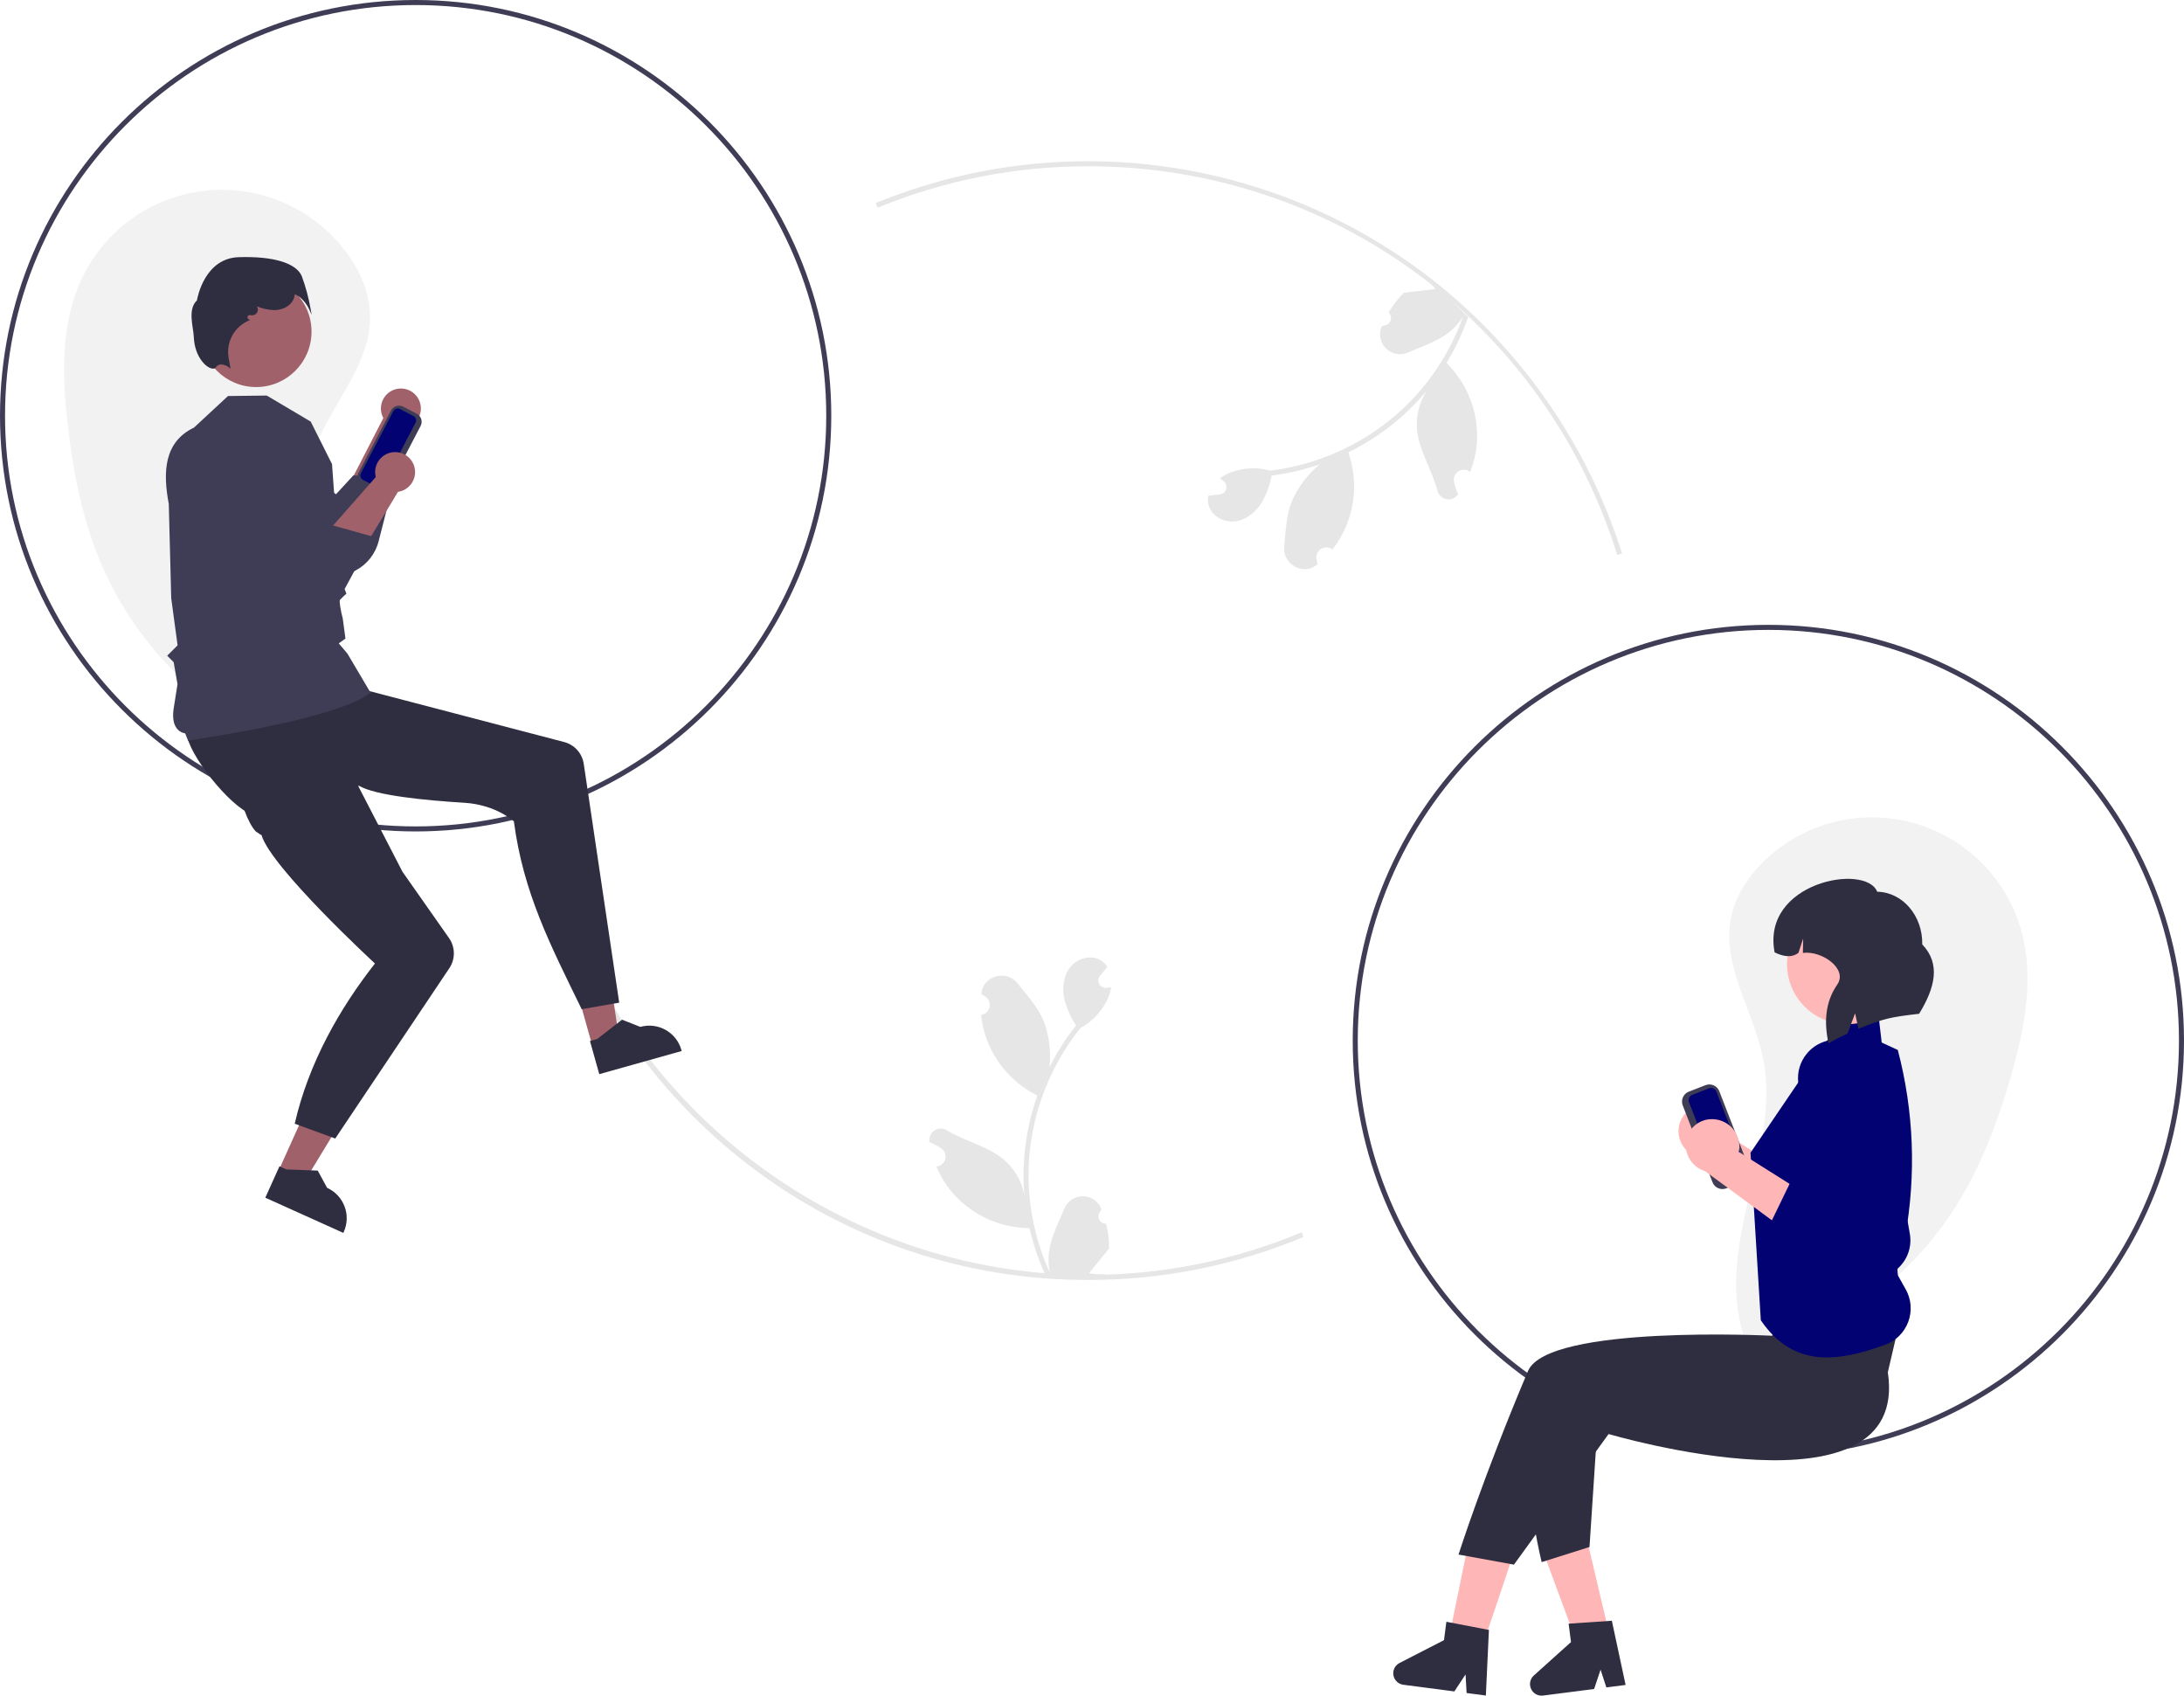
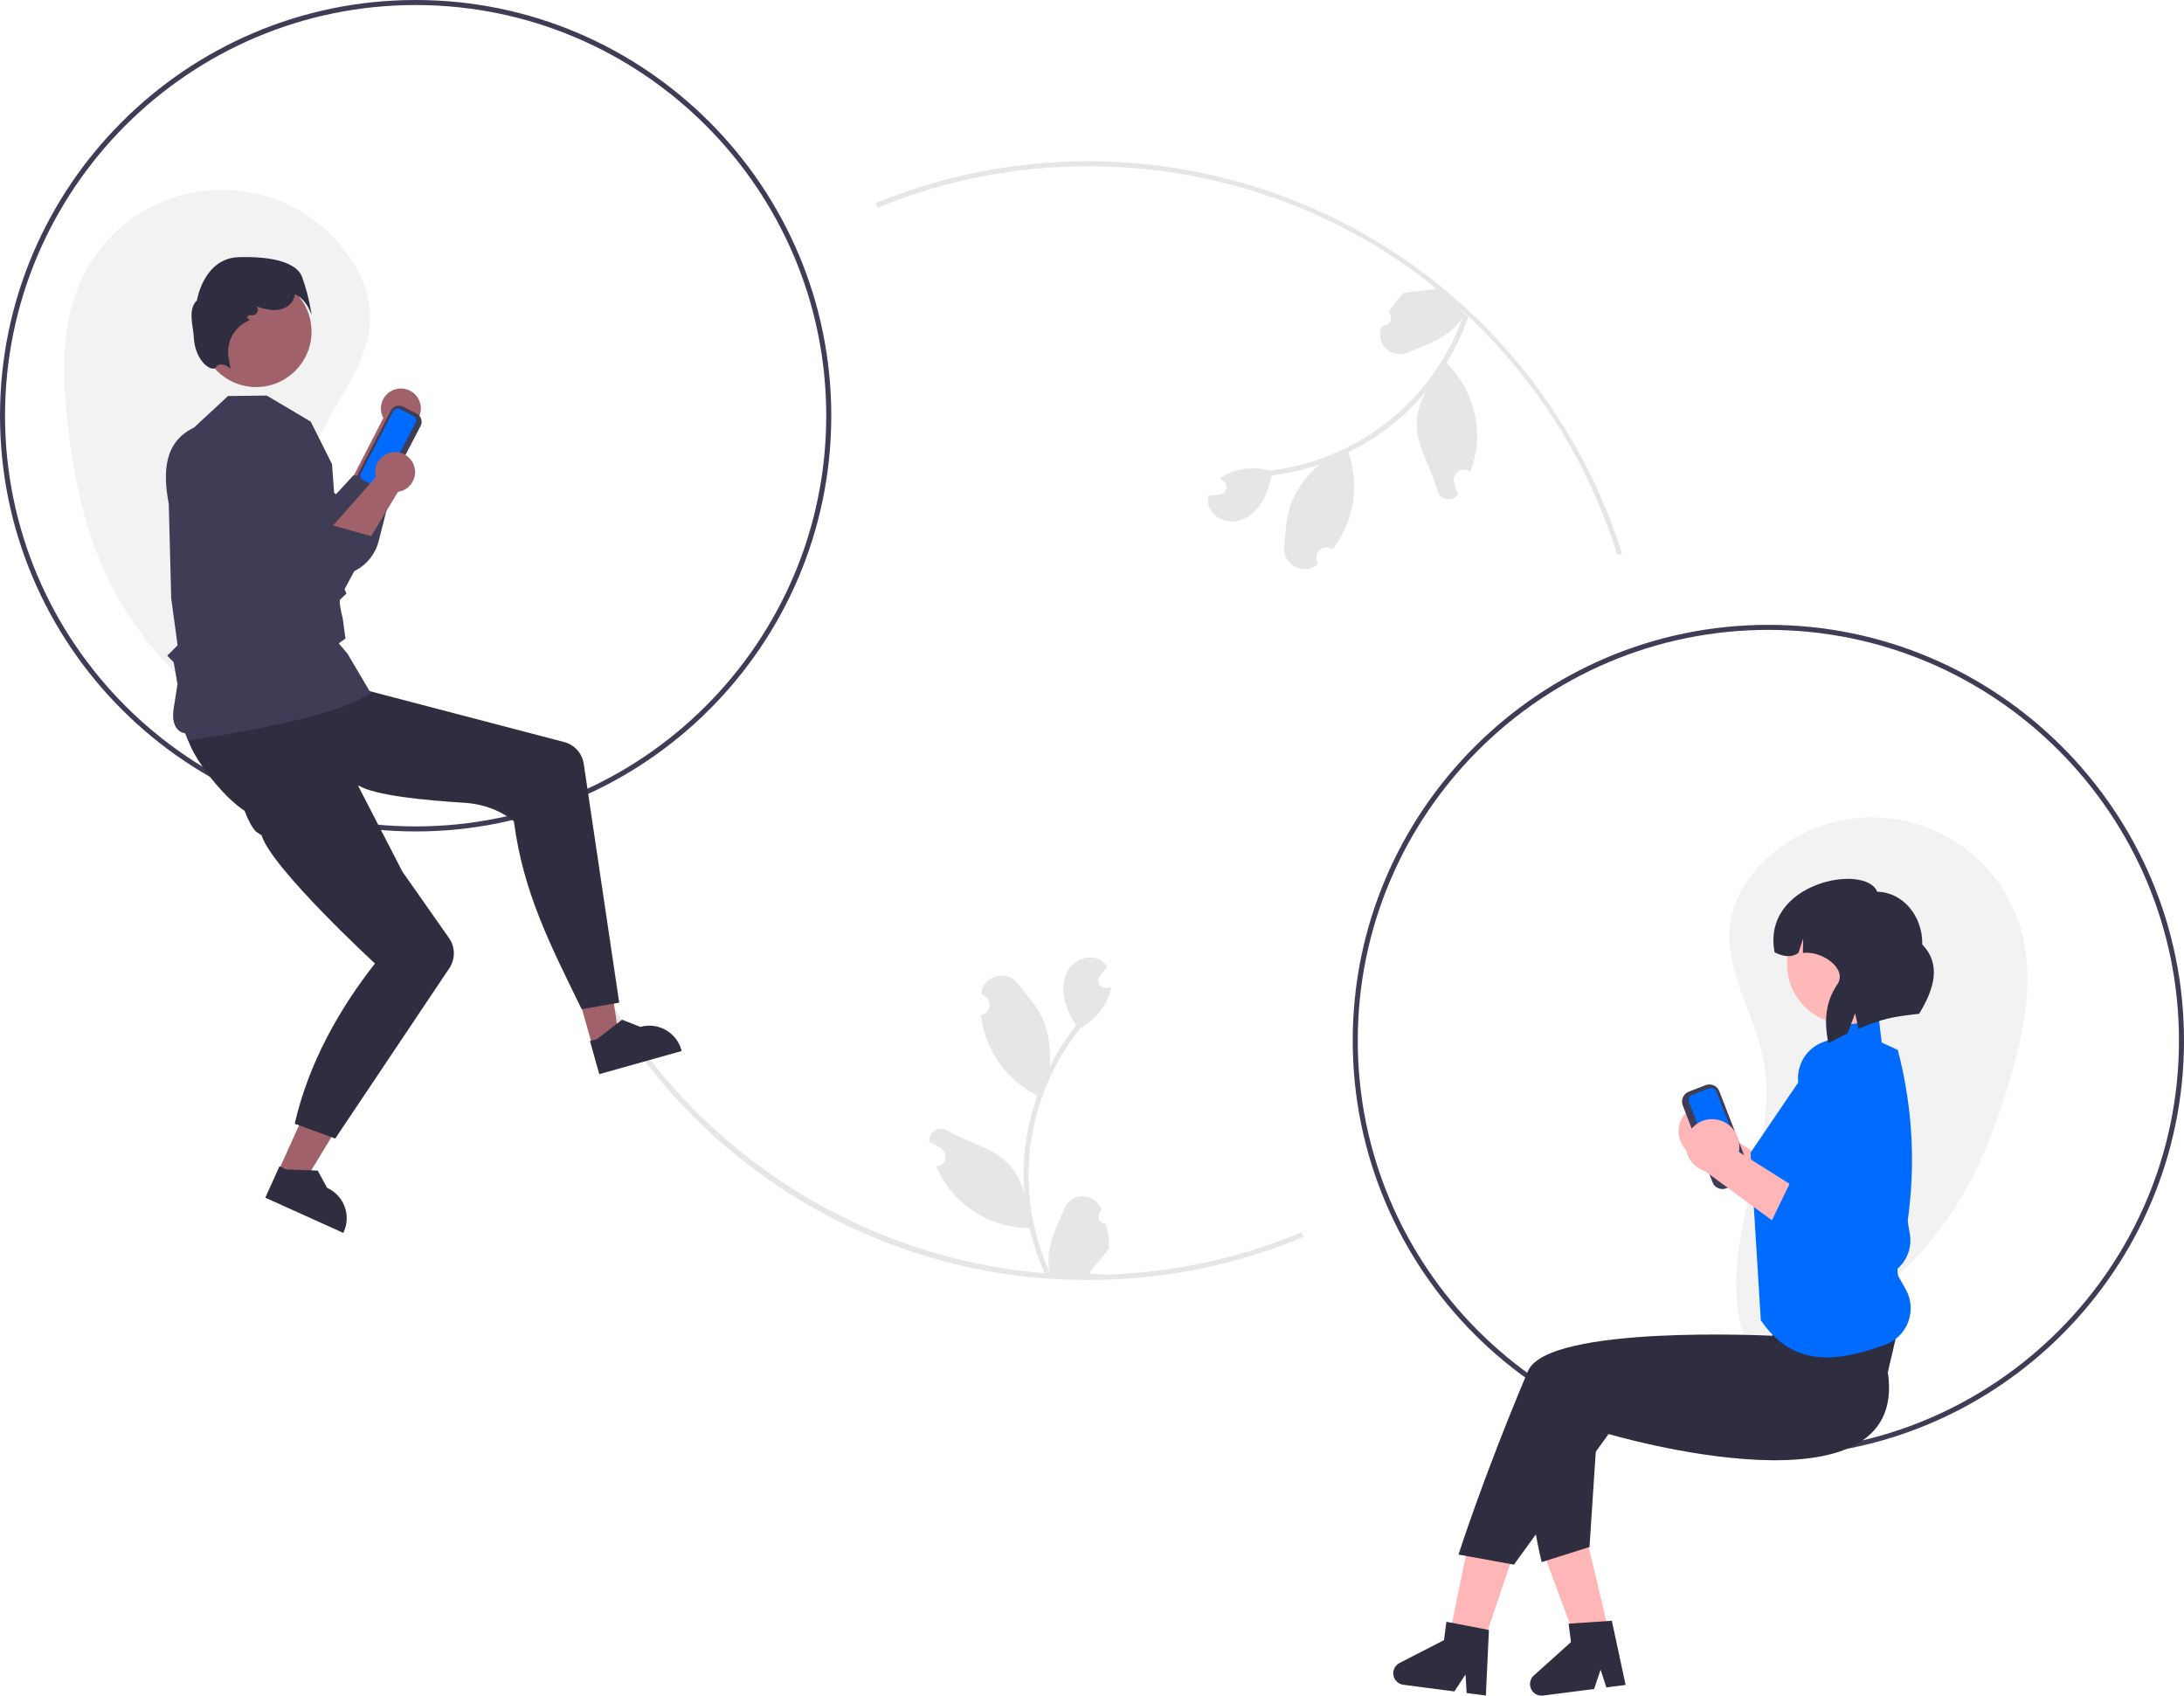
<svg xmlns="http://www.w3.org/2000/svg" data-name="Layer 1" width="867" height="673.005" viewBox="0 0 867 673.005">
  <path d="M279.609,409.65a137.199,137.199,0,0,1-72.318-70.942c-7.93-18.131-11.801-37.793-14.006-57.459-2.163-19.294-2.604-39.647,5.699-57.197a61.535,61.535,0,0,1,105.049-10.338c5.45,7.349,9.282,16.167,9.38,25.316.205,19.191-15.226,34.592-21.996,52.551-6.996,18.558-4.474,39.121-3.285,58.918s.435,41.26-11.577,57.041" transform="translate(-166.5 -113.4976)" fill="#f2f2f2" />
  <path d="M858.426,652.315a137.199,137.199,0,0,0,83.137-57.887c10.843-16.555,17.939-35.295,23.393-54.318,5.35-18.663,9.18-38.657,3.92-57.346a61.535,61.535,0,0,0-101.853-27.714c-6.6,6.337-11.849,14.393-13.471,23.397-3.403,18.888,9.243,36.647,12.923,55.483,3.802,19.465-2.113,39.319-6.588,58.64s-7.311,40.609,1.901,58.173" transform="translate(-166.5 -113.4976)" fill="#f2f2f2" />
  <path d="M598.5,621.498A219.995,219.995,0,0,1,464.079,576.191a223.646,223.646,0,0,1-78.777-114.596l1.921-.559C414.351,554.336,501.231,619.498,598.5,619.498a218.692,218.692,0,0,0,84.721-16.904l.771,1.846A220.68,220.68,0,0,1,598.5,621.498Z" transform="translate(-166.5 -113.4976)" fill="#e6e6e6" />
  <path d="M808.506,333.744C779.648,241.484,695.254,179.498,598.5,179.498a218.759,218.759,0,0,0-83.588,16.436l-.761-1.85a222.331,222.331,0,0,1,217.039,27.416A223.906,223.906,0,0,1,810.415,333.147Z" transform="translate(-166.5 -113.4976)" fill="#e6e6e6" />
  <path d="M868.5,691.498c-90.981,0-165-74.019-165-165s74.019-165,165-165,165,74.019,165,165S959.481,691.498,868.5,691.498Zm0-328c-89.878,0-163,73.122-163,163,0,89.879,73.122,163,163,163s163-73.121,163-163C1031.5,436.619,958.378,363.498,868.5,363.498Z" transform="translate(-166.5 -113.4976)" fill="#3f3d56" />
  <path d="M331.5,443.498c-90.981,0-165-74.019-165-165s74.019-165,165-165,165,74.019,165,165S422.481,443.498,331.5,443.498Zm0-328c-89.878,0-163,73.122-163,163s73.122,163,163,163,163-73.122,163-163S421.378,115.498,331.5,115.498Z" transform="translate(-166.5 -113.4976)" fill="#3f3d56" />
  <path d="M318.671,279.425l-14.57,28.298,14.387,8.247s9.87-31.787,10.16-32.993a7.939,7.939,0,1,0-9.976-3.553Z" transform="translate(-166.5 -113.4976)" fill="#a0616a" />
  <path d="M243.895,283.274c6.5,24.081,29.861,39.375,49.261,57.711a18.197,18.197,0,0,0,23.679-12.76l6.538-25.588-16.618-.444-6.877,7.474L277.625,293.81Z" transform="translate(-166.5 -113.4976)" fill="#3f3d56" />
  <path d="M843.97,552.136a10.855,10.855,0,0,1,10.138,11.245,10.414,10.414,0,0,1-.234,1.706l32.041,20.186-17.714,7.835L840.49,572.736a10.825,10.825,0,0,1-7.654-10.774,10.359,10.359,0,0,1,10.85-9.845Q843.828,552.125,843.97,552.136Z" transform="translate(-166.5 -113.4976)" fill="#ffb6b6" />
-   <path d="M874.868,576.097,866.927,592.482l31.398,20.205a15.619,15.619,0,0,0,15.183,1.017h0a14.966,14.966,0,0,0,8.3-15.962L911.621,539.577a16.136,16.136,0,0,0-17.716-13.361h0a15.303,15.303,0,0,0-13.549,16.876q.026.237.059.473a15.7,15.7,0,0,0,.321,1.661l11.122,41.365Z" transform="translate(-166.5 -113.4976)" fill="#020272" />
+   <path d="M874.868,576.097,866.927,592.482l31.398,20.205a15.619,15.619,0,0,0,15.183,1.017h0a14.966,14.966,0,0,0,8.3-15.962L911.621,539.577a16.136,16.136,0,0,0-17.716-13.361h0a15.303,15.303,0,0,0-13.549,16.876q.026.237.059.473a15.7,15.7,0,0,0,.321,1.661l11.122,41.365Z" transform="translate(-166.5 -113.4976)" fill="#006bff" />
  <path d="M846.331,582.74l-11.824-30.509a4.227,4.227,0,0,1,2.411-5.463l6.649-2.577a4.227,4.227,0,0,1,5.463,2.411l11.824,30.509a4.227,4.227,0,0,1-2.411,5.463l-6.649,2.577A4.227,4.227,0,0,1,846.331,582.74Z" transform="translate(-166.5 -113.4976)" fill="#3f3d56" />
-   <path d="M838.3,548.022a2.278,2.278,0,0,0-1.299,2.944l11.824,30.509a2.278,2.278,0,0,0,2.944,1.299l6.649-2.577a2.278,2.278,0,0,0,1.299-2.944L847.893,546.745a2.278,2.278,0,0,0-2.944-1.299Z" transform="translate(-166.5 -113.4976)" fill="#020272" />
+   <path d="M838.3,548.022a2.278,2.278,0,0,0-1.299,2.944l11.824,30.509a2.278,2.278,0,0,0,2.944,1.299l6.649-2.577a2.278,2.278,0,0,0,1.299-2.944L847.893,546.745a2.278,2.278,0,0,0-2.944-1.299Z" transform="translate(-166.5 -113.4976)" fill="#006bff" />
  <rect x="872.636" y="601.497" width="44.903" height="44.903" transform="translate(1623.676 1134.4) rotate(-180)" fill="#ffb8b8" />
  <polygon points="599.649 620.243 582.5 614.473 572.95 661.153 584.57 665.062 599.649 620.243" fill="#ffb6b6" />
  <polygon points="630.062 611.362 612.454 615.526 629.013 660.202 640.944 657.38 630.062 611.362" fill="#ffb6b6" />
  <path d="M915.929,658.131c9,60-110.851,24.527-110.851,24.527L767.5,734.498l-22-4s9.899-31.12,27.578-72.839c7.851-18.527,97-14,97-14l1.851-14.527,51-1Z" transform="translate(-166.5 -113.4976)" fill="#2f2e41" />
  <path d="M801.295,669.786l-32.641.751c5.233,45.007,9.846,62.96,9.846,62.96l19-6Z" transform="translate(-166.5 -113.4976)" fill="#2f2e41" />
-   <path d="M890.277,528.529l9.038-11.618,12.893-.559,1.287,10.927,6.388,2.946a171.329,171.329,0,0,1,2.886,74.227l0,0h0a6.609,6.609,0,0,0-1.88,6.42l.414,1.651-.038.06a9.672,9.672,0,0,0-1.284,7.22h0l3.051,5.421a15.395,15.395,0,0,1-8.194,22.018c-18.753,6.797-36.332,9.329-49.337-9.745l-4.089-66.47Z" transform="translate(-166.5 -113.4976)" fill="#020272" />
+   <path d="M890.277,528.529l9.038-11.618,12.893-.559,1.287,10.927,6.388,2.946a171.329,171.329,0,0,1,2.886,74.227l0,0h0a6.609,6.609,0,0,0-1.88,6.42l.414,1.651-.038.06a9.672,9.672,0,0,0-1.284,7.22h0l3.051,5.421a15.395,15.395,0,0,1-8.194,22.018c-18.753,6.797-36.332,9.329-49.337-9.745l-4.089-66.47Z" transform="translate(-166.5 -113.4976)" fill="#006bff" />
  <circle cx="733.245" cy="382.662" r="23.838" fill="#ffb8b8" />
  <path d="M911.712,467.423c10.093.194,18.099,9.556,17.88,20.911,7.469,7.794,4.999,17.33-1.242,27.528-11.417,1.325-14.082,1.877-24.094,5.961l-1.319-6.164-2.99,8.027q-3.817,1.76-7.576,3.863c-1.801-8.261-1.354-16.29,3.486-23.284,4.3-6.213-6.165-13.59-13.649-12.547h0l.11-5.707-1.88,5.673c-2.917,2.144-6.144,1.368-9.454-.182v-0C865.62,463.613,907.166,455.986,911.712,467.423Z" transform="translate(-166.5 -113.4976)" fill="#2f2e41" />
  <path d="M756.352,786.455l-7.64-.998-.421-7.392-4.435,6.757-20.264-2.647a4.594,4.594,0,0,1-1.504-8.642l17.642-9.062.953-7.293,16.888,3.239Z" transform="translate(-166.5 -113.4976)" fill="#2f2e41" />
  <path d="M811.828,782.247l-7.642.983-2.293-7.04-2.565,7.665-20.269,2.608a4.594,4.594,0,0,1-3.658-7.973L790.149,765.23l-.939-7.294,17.156-1.175Z" transform="translate(-166.5 -113.4976)" fill="#2f2e41" />
  <path d="M846.845,557.712a10.855,10.855,0,0,1,10.138,11.245,10.414,10.414,0,0,1-.234,1.706l32.041,20.186-17.714,7.835-27.711-20.37a10.825,10.825,0,0,1-7.654-10.774,10.359,10.359,0,0,1,10.85-9.845Q846.703,557.702,846.845,557.712Z" transform="translate(-166.5 -113.4976)" fill="#ffb6b6" />
-   <path d="M877.743,581.674l-7.941,16.385,31.398,20.205a15.619,15.619,0,0,0,15.183,1.017h0a14.966,14.966,0,0,0,8.3-15.962l-10.188-58.164a16.136,16.136,0,0,0-17.716-13.361h0a15.303,15.303,0,0,0-13.549,16.876q.026.237.059.473a15.701,15.701,0,0,0,.321,1.661l11.122,41.365Z" transform="translate(-166.5 -113.4976)" fill="#020272" />
+   <path d="M877.743,581.674l-7.941,16.385,31.398,20.205a15.619,15.619,0,0,0,15.183,1.017h0a14.966,14.966,0,0,0,8.3-15.962l-10.188-58.164a16.136,16.136,0,0,0-17.716-13.361h0a15.303,15.303,0,0,0-13.549,16.876q.026.237.059.473a15.701,15.701,0,0,0,.321,1.661l11.122,41.365Z" transform="translate(-166.5 -113.4976)" fill="#006bff" />
  <polygon points="110.415 465.016 120.487 469.559 142.805 432.873 127.94 426.167 110.415 465.016" fill="#a0616a" />
  <path d="M271.82,588.86,302.792,602.832l.177-.392a13.226,13.226,0,0,0-6.616-17.494l-.001-0-3.721-6.844-12.492-.47-2.704-1.22Z" transform="translate(-166.5 -113.4976)" fill="#2f2e41" />
  <polygon points="235.159 415.125 245.796 412.139 239.34 369.685 223.639 374.093 235.159 415.125" fill="#a0616a" />
  <path d="M404.399,539.825l32.713-9.184-.116-.414a13.226,13.226,0,0,0-16.307-9.159l-.001 0-7.248-2.856-9.876,7.663-2.856.802Z" transform="translate(-166.5 -113.4976)" fill="#2f2e41" />
  <path d="M240.658,404.574c.272,7.87,17.01,29.103,25.813,32.148,1.496.518,2.371.803,2.371.803l3.064-.926L309.008,425.373c6.497,3.822,25.877,5.765,41.78,6.737,12.657.771,19.712,7.388,19.712,7.388,3.734,28.398,14.499,49.101,26.913,74.545l14.898-2.591-14.075-94.778a10.558,10.558,0,0,0-7.772-8.663L289.22,381.527s-5.584-1.01-17.36,4.67C252.473,395.551,240.464,398.848,240.658,404.574Z" transform="translate(-166.5 -113.4976)" fill="#2f2e41" />
  <path d="M260.004,403.051c-3.395,7.105,1.636,33.67,8.036,40.437l1.699,1.155.574.299c3.839,12.986,45.037,50.967,45.037,50.967-13.916,17.728-26.317,39.355-31.851,63.587l16.091,5.88L344.885,497.759a10.558,10.558,0,0,0-.131-11.942l-18.478-26.321-30.11-58.323C274.652,400.509,262.478,397.883,260.004,403.051Z" transform="translate(-166.5 -113.4976)" fill="#2f2e41" />
  <path d="M241.264,407.668c-.05,0-1.229-3.087-1.253-3.094-.401-.112-5.83-.648-4.609-9.635l1.562-9.892-1.525-8.734-2.565-2.565,4.122-4.122L234.47,350.93,233.5,313.498c-2.434-12.858-1.799-24.618,9.994-30.281l13.52-12.54,15.384-.186,17.454,10.347,8.456,16.858,3.28,45.688,2.449,5.714-.21.19c-.016.015-1.648,1.49-2.381,2.301-.355.504.311,4.269,1.134,7.466l1.055,7.892-2.658,1.9,3.456,4.082,9.421,15.925-.564-.14c-.636-.158-6.561,8.735-71.59,18.624C241.399,407.384,241.389,407.668,241.264,407.668Z" transform="translate(-166.5 -113.4976)" fill="#3f3d56" />
  <path d="M315.727,308.79l-5.383-2.809a3.599,3.599,0,0,1-1.524-4.851l12.889-24.701a3.599,3.599,0,0,1,4.851-1.524l5.383,2.809a3.599,3.599,0,0,1,1.524,4.851l-12.889,24.701A3.599,3.599,0,0,1,315.727,308.79Z" transform="translate(-166.5 -113.4976)" fill="#3f3d56" />
-   <path d="M325.271,275.836a1.94,1.94,0,0,0-2.614.821l-12.889,24.701a1.94,1.94,0,0,0,.821,2.614l5.383,2.809a1.94,1.94,0,0,0,2.614-.821l12.889-24.701a1.94,1.94,0,0,0-.821-2.614Z" transform="translate(-166.5 -113.4976)" fill="#020272" />
+   <path d="M325.271,275.836a1.94,1.94,0,0,0-2.614.821l-12.889,24.701a1.94,1.94,0,0,0,.821,2.614l5.383,2.809a1.94,1.94,0,0,0,2.614-.821l12.889-24.701a1.94,1.94,0,0,0-.821-2.614Z" transform="translate(-166.5 -113.4976)" fill="#006bff" />
  <circle cx="101.672" cy="131.625" r="21.996" fill="#a0616a" />
  <path d="M257.354,259.29a5.259,5.259,0,0,0-3.399-1.141,2.735,2.735,0,0,0-1.871,1.243,1.106,1.106,0,0,1-.97.413c-2.347.085-7.35-4.269-7.692-12.67-.163-3.993-2.551-10.749,1.252-14.408.255-1.477,3.224-16.739,16.61-17.16,13.704-.436,22.827,2.317,25.019,7.54h0a75.905,75.905,0,0,1,3.458,12.766l.46,2.585-1.074-2.396c-.02-.045-1.979-4.335-5.611-5.766a6.162,6.162,0,0,1-.525,2.02c-1.185,2.568-4.172,4.244-7.611,4.27a19.645,19.645,0,0,1-6.915-1.487,2.263,2.263,0,0,1-2.135,3.536l-.636-.079a.864.864,0,0,0-.515,1.62l.56.299-.679.329a13.544,13.544,0,0,0-7.846,14.571l.792,4.455Z" transform="translate(-166.5 -113.4976)" fill="#2f2e41" />
  <path d="M605.61,599.177a2.937,2.937,0,0,1-2.128-5.09l.201-.8q-.04-.096-.08-.192a7.887,7.887,0,0,0-14.548.054c-2.379,5.731-5.409,11.471-6.155,17.53a23.331,23.331,0,0,0,.41,8.024,93.541,93.541,0,0,1-8.509-38.851,90.285,90.285,0,0,1,.56-10.072q.464-4.112,1.287-8.166a94.625,94.625,0,0,1,18.765-40.104,25.182,25.182,0,0,0,10.473-10.866,19.209,19.209,0,0,0,1.747-5.249c-.51.067-1.028.109-1.538.142-.159.008-.326.017-.485.025l-.06.003a2.91,2.91,0,0,1-2.39-4.74q.33-.406.661-.812c.334-.418.677-.828,1.011-1.245a1.448,1.448,0,0,0,.109-.125c.385-.476.769-.945,1.154-1.421a8.414,8.414,0,0,0-2.758-2.666c-3.853-2.257-9.169-.694-11.953,2.792-2.792,3.485-3.318,8.375-2.349,12.73a33.719,33.719,0,0,0,4.664,10.398c-.209.268-.426.527-.635.794a95.236,95.236,0,0,0-9.94,15.748,39.591,39.591,0,0,0-2.364-18.389c-2.262-5.458-6.503-10.054-10.237-14.772-4.485-5.667-13.683-3.194-14.473,3.99q-.011.104-.022.209.832.469,1.629.996a3.984,3.984,0,0,1-1.606,7.249l-.081.013a39.636,39.636,0,0,0,1.045,5.926,40.81,40.81,0,0,0,20.32,25.577c.326.167.644.334.97.493a97.207,97.207,0,0,0-5.232,24.624,92.197,92.197,0,0,0,.067,14.887l-.025-.176a24.363,24.363,0,0,0-8.317-14.067c-6.4-5.258-15.443-7.194-22.347-11.42a4.572,4.572,0,0,0-7.003,4.448q.014.092.028.185a26.761,26.761,0,0,1,3.001,1.446q.832.469,1.629.996a3.984,3.984,0,0,1-1.606,7.249l-.081.012c-.058.008-.109.017-.167.025a39.671,39.671,0,0,0,7.297,11.426,40.846,40.846,0,0,0,29.623,12.998h.008a97.18,97.18,0,0,0,6.528,19.058h23.32c.084-.259.159-.527.234-.786a26.496,26.496,0,0,1-6.453-.384c1.73-2.123,3.46-4.263,5.191-6.386a1.446,1.446,0,0,0,.109-.125c.878-1.087,1.764-2.165,2.641-3.251l0-.001a38.811,38.811,0,0,0-1.137-9.887Z" transform="translate(-166.5 -113.4976)" fill="#e6e6e6" />
  <path d="M717.709,237.565a2.937,2.937,0,0,1-2.029,5.131l-.703.432q-.039.097-.077.193a7.887,7.887,0,0,0,10.456,10.115c5.704-2.443,11.88-4.44,16.643-8.258a23.331,23.331,0,0,0,5.307-6.032,93.541,93.541,0,0,1-21.023,33.761,90.285,90.285,0,0,1-7.431,6.822q-3.203,2.621-6.622,4.95a94.625,94.625,0,0,1-41.43,15.623,25.182,25.182,0,0,0-15.084.472,19.209,19.209,0,0,0-4.915,2.54c.412.308.812.64,1.201.972.12.105.245.216.365.32l.045.04a2.91,2.91,0,0,1-1.597,5.063q-.52.061-1.04.121c-.531.066-1.062.12-1.594.186a1.447,1.447,0,0,0-.165.014c-.608.073-1.21.14-1.818.212a8.414,8.414,0,0,0,.114,3.835c1.184,4.306,6.082,6.897,10.508,6.343,4.432-.548,8.222-3.682,10.567-7.477a33.719,33.719,0,0,0,3.917-10.702c.336-.046.673-.08,1.009-.125a95.236,95.236,0,0,0,18.11-4.34,39.591,39.591,0,0,0-11.142,14.819c-2.189,5.488-2.361,11.739-2.979,17.724-.743,7.189,7.57,11.838,13.15,7.244q.081-.067.162-.134-.268-.917-.471-1.85a3.984,3.984,0,0,1,6.21-4.071l.067.048a39.637,39.637,0,0,0,3.388-4.973,40.81,40.81,0,0,0,3.3-32.499c-.117-.347-.228-.689-.35-1.03a97.208,97.208,0,0,0,20.934-13.982A92.198,92.198,0,0,0,733.035,268.364l-.105.143a24.363,24.363,0,0,0-3.863,15.879c.914,8.232,6.038,15.93,8.033,23.776a4.572,4.572,0,0,0,8.119,1.702q.054-.076.109-.152a26.76,26.76,0,0,1-1.14-3.13q-.268-.917-.471-1.85a3.984,3.984,0,0,1,6.21-4.071l.067.048c.048.035.09.064.137.099a39.67,39.67,0,0,0,2.749-13.276,40.846,40.846,0,0,0-12.142-29.984l-.006-.006a97.18,97.18,0,0,0,8.627-18.204l-16.7-16.277c-.241.127-.481.266-.716.399a26.496,26.496,0,0,1,4.353,4.779c-2.721.313-5.454.638-8.174.95a1.449,1.449,0,0,0-.165.014c-1.387.166-2.774.319-4.161.485l-.001.001a38.812,38.812,0,0,0-6.086,7.874Z" transform="translate(-166.5 -113.4976)" fill="#e6e6e6" />
  <path d="M315.663,302.841l-21.03,23.893,11.942,11.506s17.321-28.422,17.897-29.521a7.939,7.939,0,1,0-8.809-5.878Z" transform="translate(-166.5 -113.4976)" fill="#a0616a" />
  <path d="M242.205,288.345c.433,24.938,19.361,45.466,33.706,67.978a18.197,18.197,0,0,0,26.076-6.603L314.565,326.499l-16.009-4.482-8.492,5.572-17.716-20.803Z" transform="translate(-166.5 -113.4976)" fill="#3f3d56" />
</svg>
